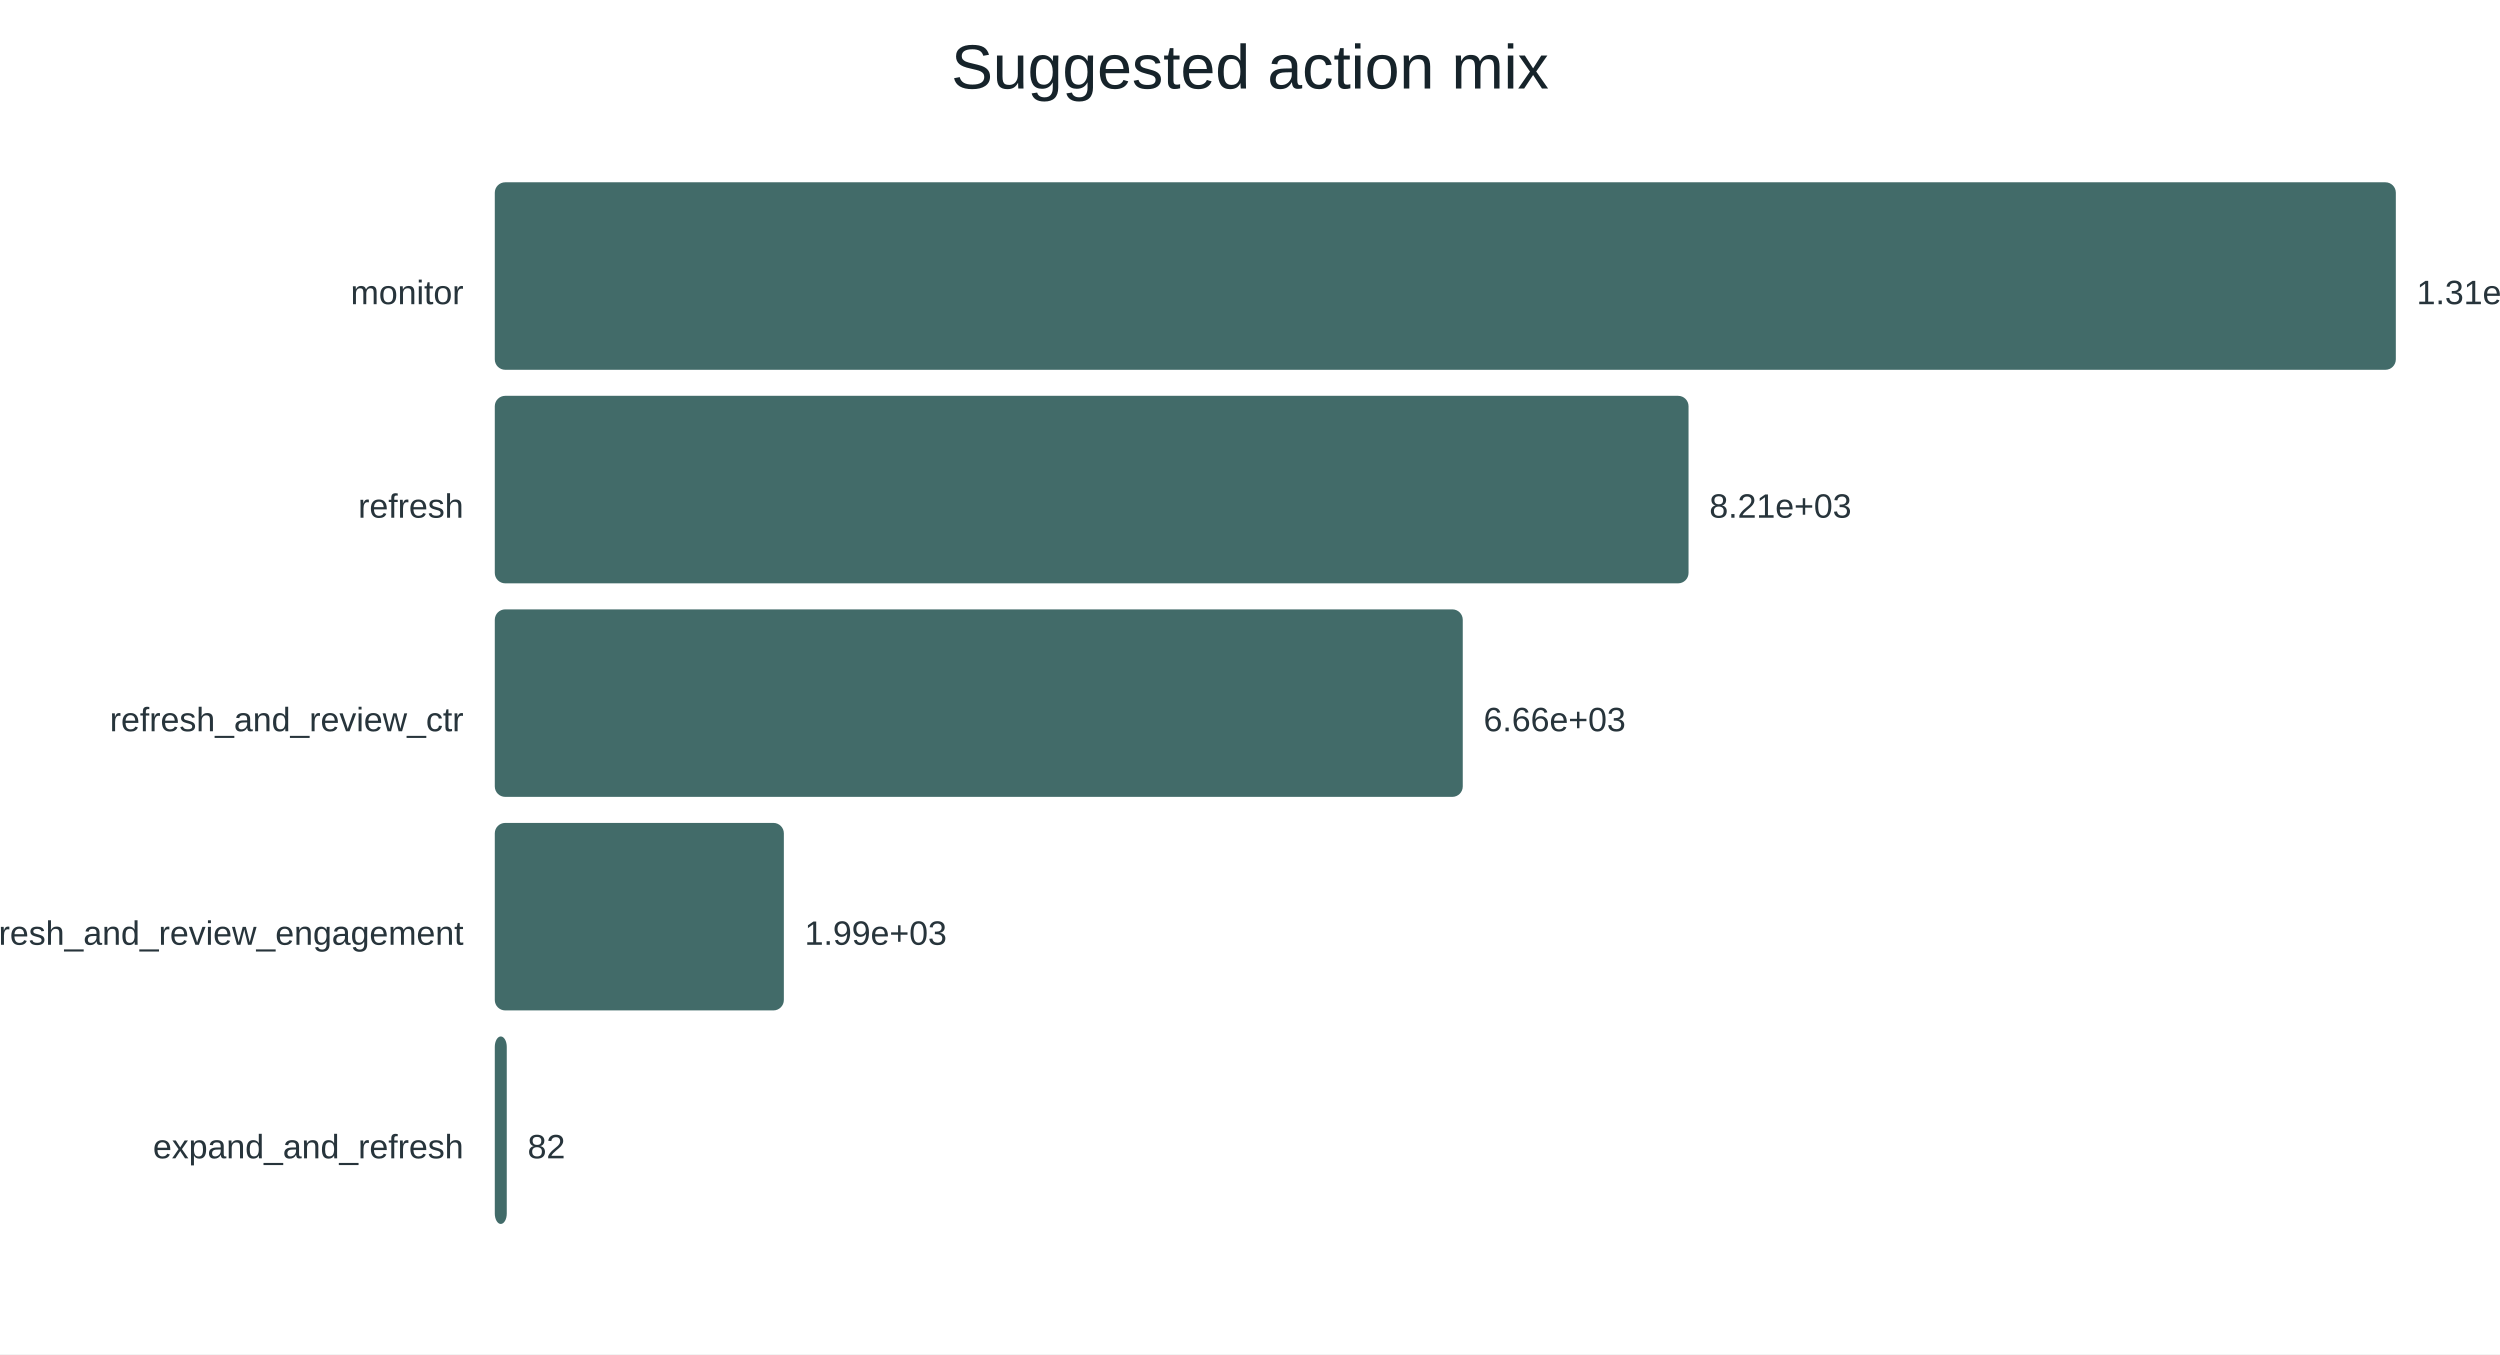
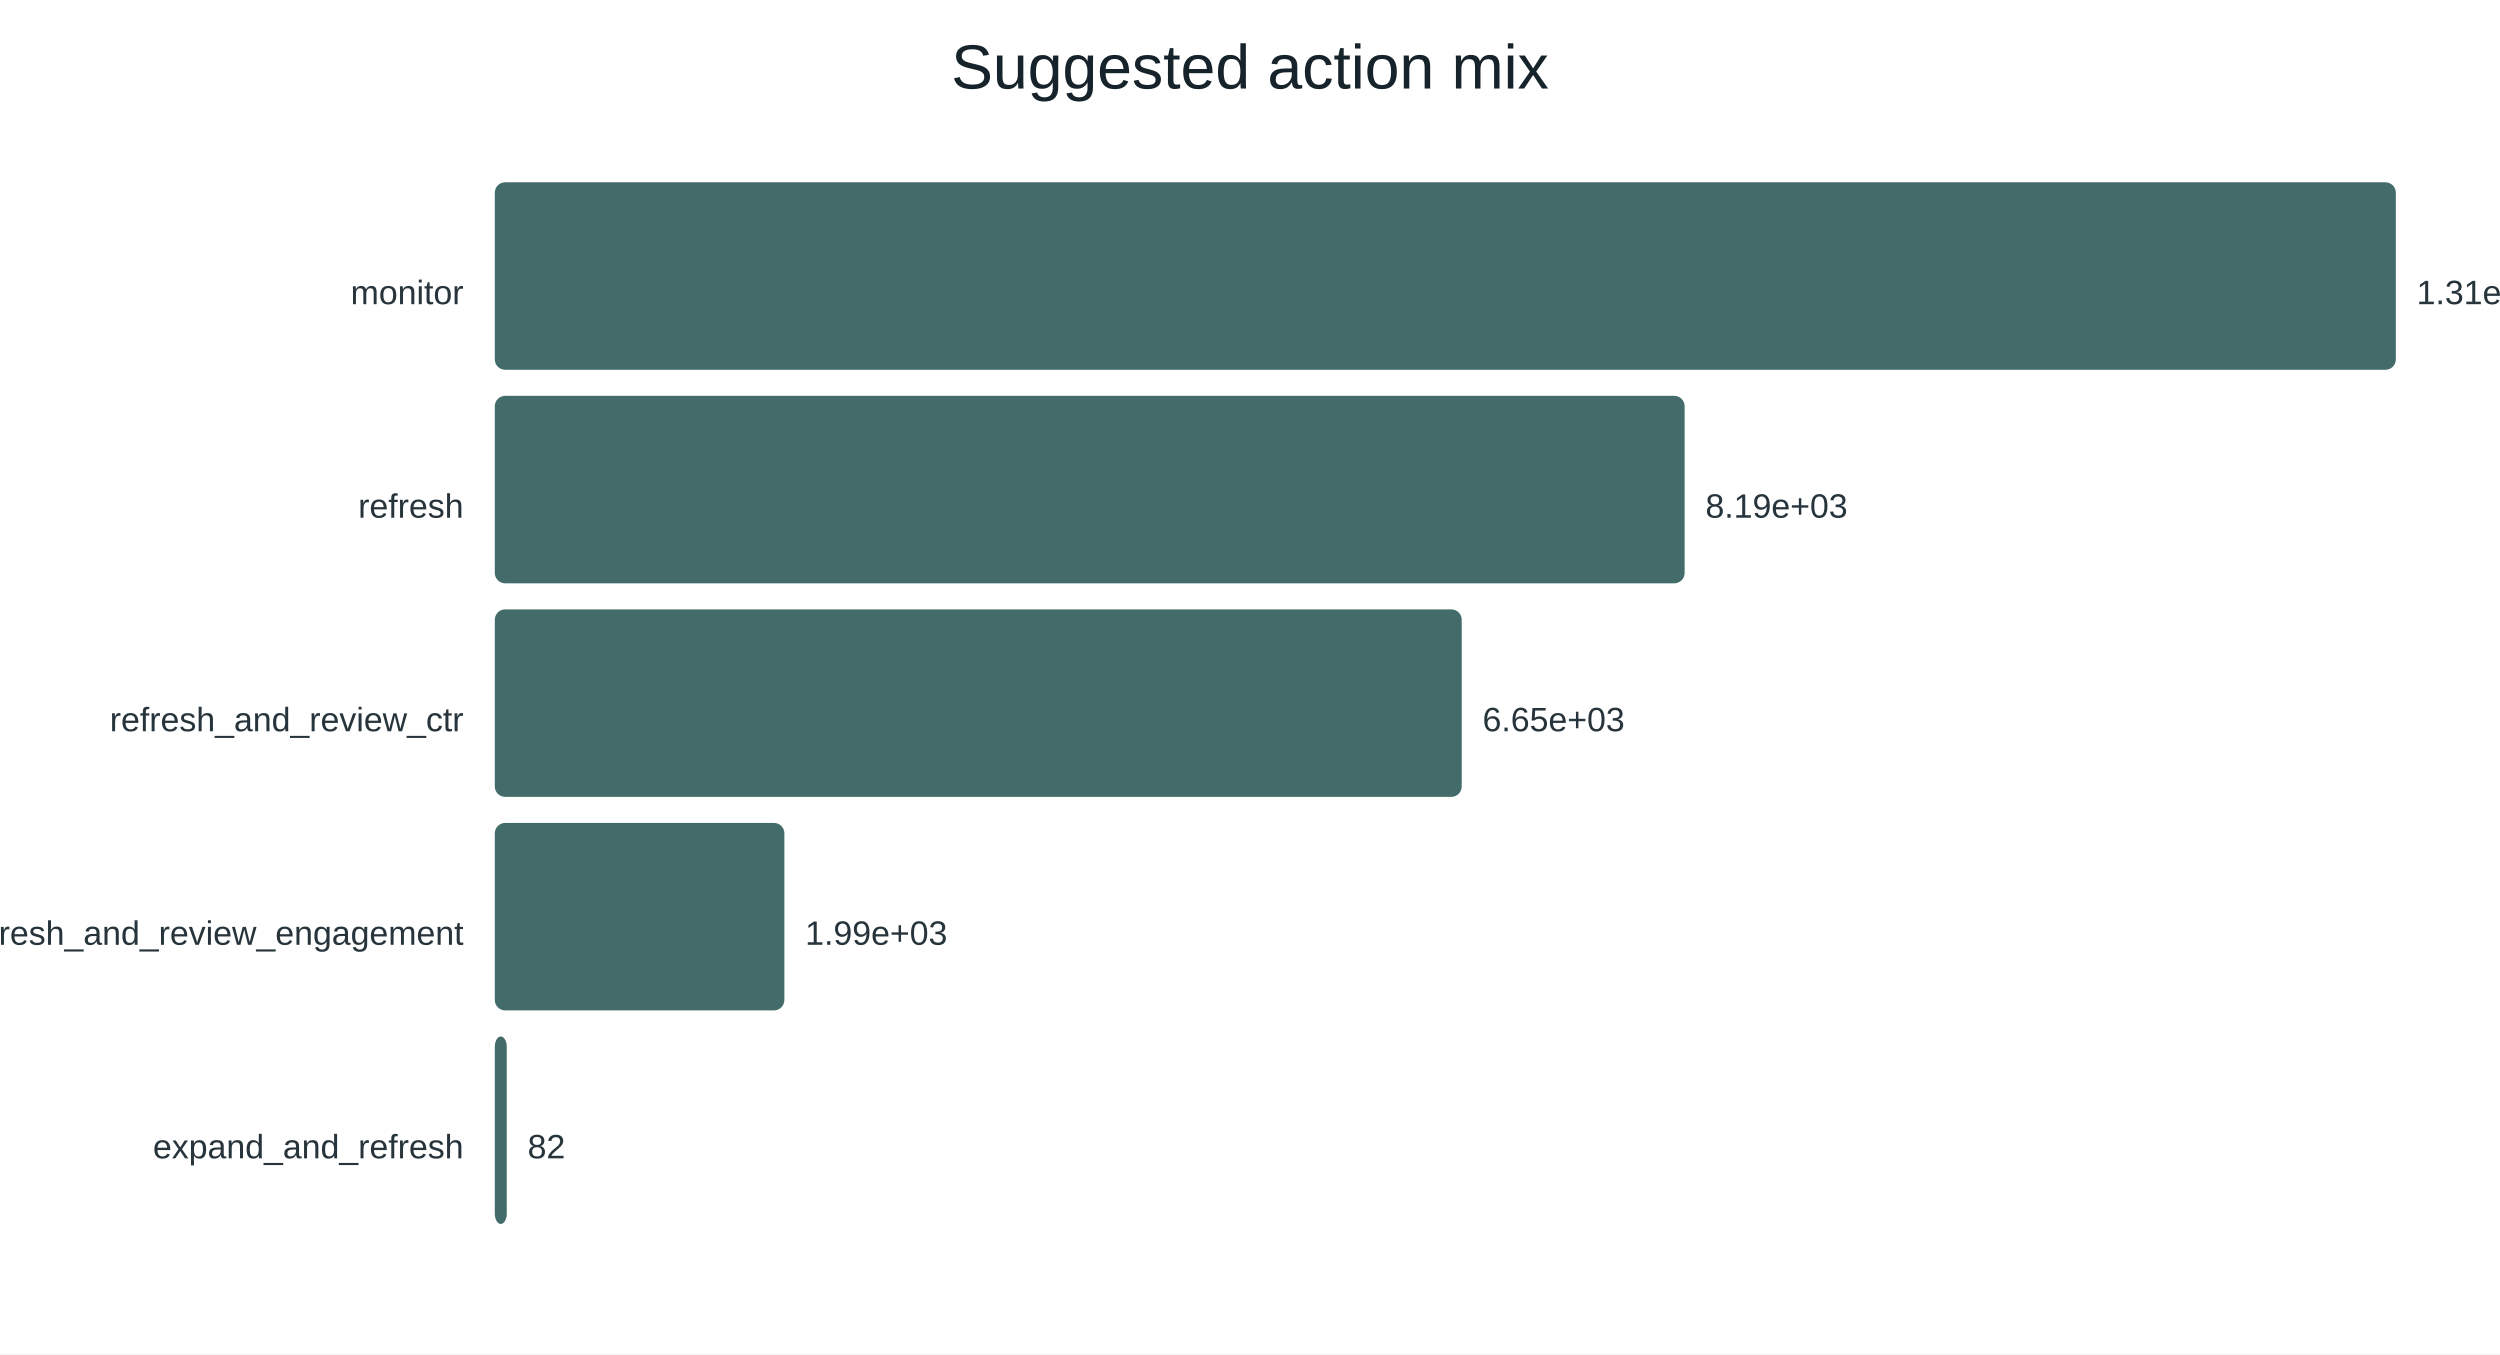
<svg xmlns="http://www.w3.org/2000/svg" width="960" height="520" viewBox="0 0 960 520">
  <rect width="100%" height="100%" fill="#ffffff" />
  <text x="480.0" y="34" text-anchor="middle" font-family="Arial" font-size="24" fill="#16232a">Suggested action mix</text>
  <text x="178" y="116.8" text-anchor="end" font-family="Arial" font-size="13" fill="#27343b">monitor</text>
  <rect x="190" y="70.0" width="730.0" height="72.0" fill="#426B69" rx="4" />
  <text x="928.0" y="116.8" font-family="Arial" font-size="13" fill="#27343b">1.31e+04</text>
  <text x="178" y="198.8" text-anchor="end" font-family="Arial" font-size="13" fill="#27343b">refresh</text>
-   <rect x="190" y="152.0" width="458.4" height="72.0" fill="#426B69" rx="4" />
-   <text x="656.4" y="198.8" font-family="Arial" font-size="13" fill="#27343b">8.21e+03</text>
+   <rect x="190" y="152.0" width="456.9" height="72.0" fill="#426B69" rx="4" />
+   <text x="654.9" y="198.8" font-family="Arial" font-size="13" fill="#27343b">8.19e+03</text>
  <text x="178" y="280.8" text-anchor="end" font-family="Arial" font-size="13" fill="#27343b">refresh_and_review_ctr</text>
-   <rect x="190" y="234.0" width="371.7" height="72.0" fill="#426B69" rx="4" />
-   <text x="569.7" y="280.8" font-family="Arial" font-size="13" fill="#27343b">6.66e+03</text>
+   <rect x="190" y="234.0" width="371.3" height="72.0" fill="#426B69" rx="4" />
+   <text x="569.3" y="280.8" font-family="Arial" font-size="13" fill="#27343b">6.65e+03</text>
  <text x="178" y="362.8" text-anchor="end" font-family="Arial" font-size="13" fill="#27343b">refresh_and_review_engagement</text>
-   <rect x="190" y="316.0" width="111.0" height="72.0" fill="#426B69" rx="4" />
-   <text x="309.0" y="362.8" font-family="Arial" font-size="13" fill="#27343b">1.99e+03</text>
+   <rect x="190" y="316.0" width="111.2" height="72.0" fill="#426B69" rx="4" />
+   <text x="309.2" y="362.8" font-family="Arial" font-size="13" fill="#27343b">1.99e+03</text>
  <text x="178" y="444.8" text-anchor="end" font-family="Arial" font-size="13" fill="#27343b">expand_and_refresh</text>
  <rect x="190" y="398.0" width="4.6" height="72.0" fill="#426B69" rx="4" />
  <text x="202.6" y="444.8" font-family="Arial" font-size="13" fill="#27343b">82</text>
</svg>
